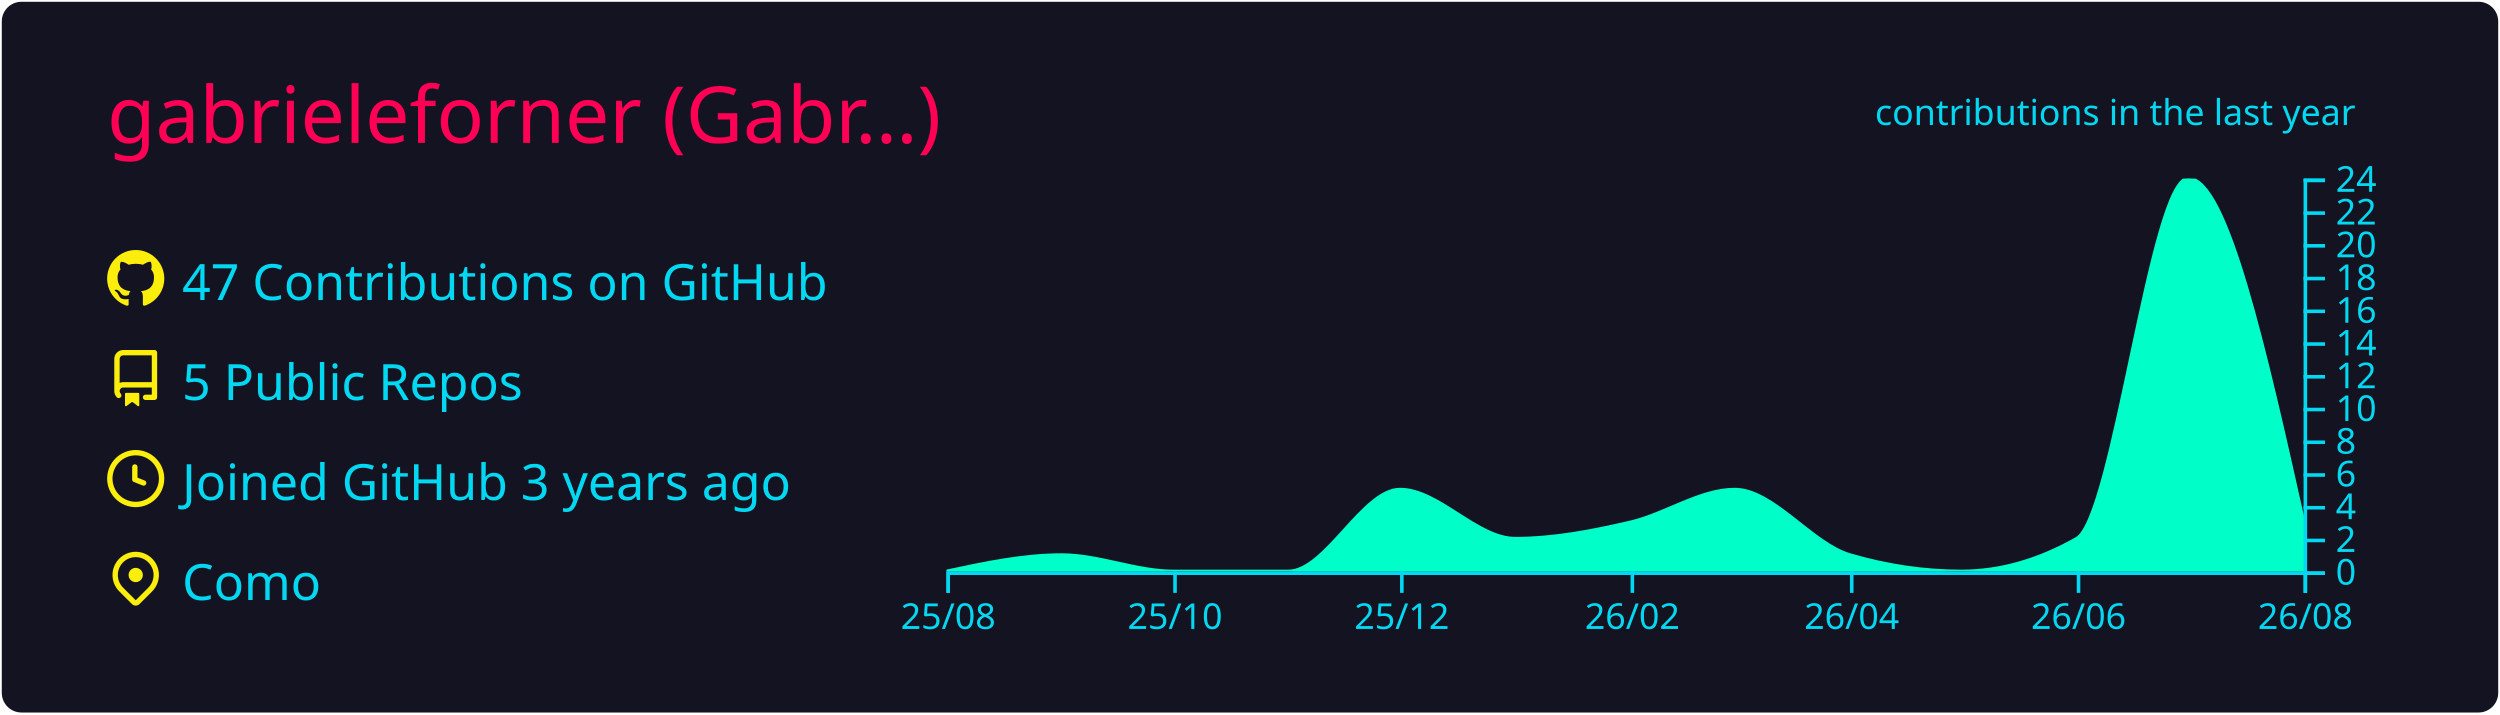
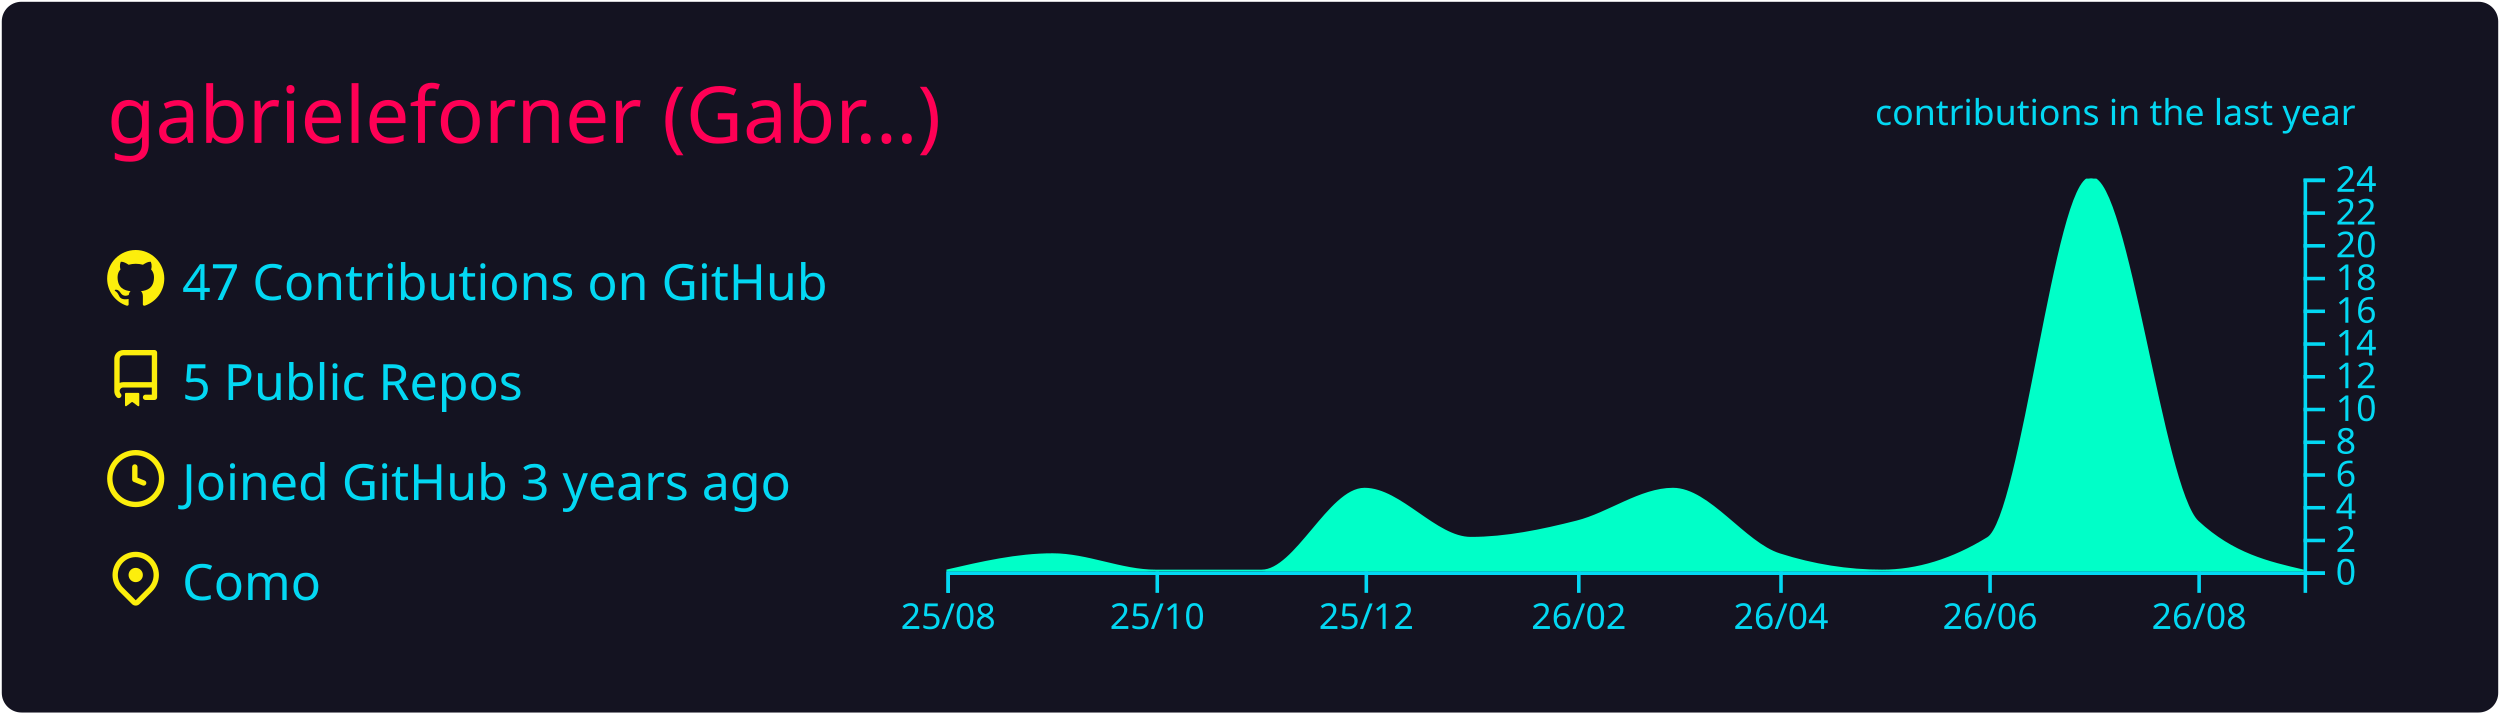
<svg xmlns="http://www.w3.org/2000/svg" width="700" height="200" viewBox="0 0 700 200">
  <style>* {
          font-family: 'Segoe UI', Ubuntu, "Helvetica Neue", Sans-Serif
        }</style>
  <g class="gpsc-root">
    <rect x="1" y="1" rx="5" ry="5" height="99%" width="99.714%" stroke="#141321" stroke-width="1" fill="#141321" stroke-opacity="1" />
    <text x="30" y="40" class="gpsc-item" style="--gpsc-i: 0; font-size: 22px; fill: #ff0055;">gabrieleforner (Gabr…)</text>
    <g transform="translate(0,40)">
      <g transform="translate(30,30)">
        <g class="gpsc-item" style="--gpsc-i: 0;">
          <g transform="translate(0,0)" width="14" height="14" fill="#fcee0c">
            <path fill-rule="evenodd" d="M8 0C3.58 0 0 3.58 0 8c0 3.54 2.29 6.53 5.47 7.59.4.07.55-.17.55-.38 0-.19-.01-.82-.01-1.49-2.01.37-2.53-.49-2.69-.94-.09-.23-.48-.94-.82-1.13-.28-.15-.68-.52-.01-.53.63-.01 1.08.58 1.23.82.72 1.21 1.87.87 2.33.66.07-.52.28-.87.51-1.07-1.78-.2-3.64-.89-3.64-3.95 0-.87.31-1.59.82-2.15-.08-.2-.36-1.02.08-2.12 0 0 .67-.21 2.2.82.64-.18 1.32-.27 2-.27.68 0 1.36.09 2 .27 1.53-1.04 2.2-.82 2.2-.82.44 1.1.16 1.92.08 2.12.51.56.82 1.27.82 2.15 0 3.07-1.87 3.75-3.65 3.95.29.25.54.73.54 1.48 0 1.07-.01 1.93-.01 2.2 0 .21.15.46.55.38A8.013 8.013 0 0016 8c0-4.42-3.58-8-8-8z" />
          </g>
        </g>
        <g class="gpsc-item" style="--gpsc-i: 1;">
          <g transform="translate(0,28)" width="14" height="14" fill="#fcee0c">
            <path fill-rule="evenodd" d="M2 2.5A2.5 2.5 0 014.5 0h8.75a.75.75 0 01.75.75v12.5a.75.75 0 01-.75.75h-2.5a.75.75 0 110-1.5h1.75v-2h-8a1 1 0 00-.714 1.7.75.75 0 01-1.072 1.05A2.495 2.495 0 012 11.5v-9zm10.5-1V9h-8c-.356 0-.694.074-1 .208V2.5a1 1 0 011-1h8zM5 12.25v3.25a.25.25 0 00.4.2l1.45-1.087a.25.25 0 01.3 0L8.6 15.7a.25.25 0 00.4-.2v-3.25a.25.25 0 00-.25-.25h-3.5a.25.25 0 00-.25.25z" />
          </g>
        </g>
        <g class="gpsc-item" style="--gpsc-i: 2;">
          <g transform="translate(0,56)" width="14" height="14" fill="#fcee0c">
            <path fill-rule="evenodd" d="M1.5 8a6.5 6.5 0 1113 0 6.5 6.5 0 01-13 0zM8 0a8 8 0 100 16A8 8 0 008 0zm.5 4.75a.75.75 0 00-1.5 0v3.5a.75.75 0 00.471.696l2.5 1a.75.75 0 00.557-1.392L8.5 7.742V4.75z" />
          </g>
        </g>
        <g class="gpsc-item" style="--gpsc-i: 3;">
          <g transform="translate(0,84)" width="14" height="14" fill="#fcee0c">
            <path fill-rule="evenodd" d="M11.536 3.464a5 5 0 010 7.072L8 14.07l-3.536-3.535a5 5 0 117.072-7.072v.001zm1.06 8.132a6.5 6.5 0 10-9.192 0l3.535 3.536a1.5 1.5 0 002.122 0l3.535-3.536zM8 9a2 2 0 100-4 2 2 0 000 4z" />
          </g>
        </g>
        <text x="21" y="14" class="gpsc-item" style="--gpsc-i: 0; fill: #03d8f3; font-size: 14px;">47 Contributions on GitHub</text>
        <text x="21" y="42" class="gpsc-item" style="--gpsc-i: 1; fill: #03d8f3; font-size: 14px;">5 Public Repos</text>
        <text x="21" y="70" class="gpsc-item" style="--gpsc-i: 2; fill: #03d8f3; font-size: 14px;">Joined GitHub 3 years ago</text>
        <text x="21" y="98" class="gpsc-item" style="--gpsc-i: 3; fill: #03d8f3; font-size: 14px;">Como</text>
      </g>
      <g color="#00ffc8" transform="translate(295,10)">
        <clipPath id="gpsc-reveal-clip">
          <rect class="gpsc-reveal" x="-30" y="0" width="410" height="110" style="--gpsc-w: 410px; --gpsc-i: 4;" />
        </clipPath>
        <g clip-path="url(#gpsc-reveal-clip)" class="gpsc-chart" style="--gpsc-i: 4;">
-           <path transform="translate(-30,0)" stroke="#00ffc8" fill="#00ffc8" opacity="1" d="M0,110C10.758,107.708,21.516,105.417,32.274,105.417C42.685,105.417,53.096,110,63.507,110C74.265,110,85.023,110,95.781,110C106.192,110,116.603,87.083,127.014,87.083C137.772,87.083,148.53,100.833,159.288,100.833C170.046,100.833,180.804,98.753,191.562,96.25C201.279,93.99,210.995,87.083,220.712,87.083C231.47,87.083,242.228,102.259,252.986,105.417C263.397,108.472,273.808,110,284.219,110C294.977,110,305.735,106.944,316.493,100.833C326.904,94.919,337.315,0,347.726,0C358.484,0,369.242,48.125,380,96.25L380,110C369.242,110,358.484,110,347.726,110C337.315,110,326.904,110,316.493,110C305.735,110,294.977,110,284.219,110C273.808,110,263.397,110,252.986,110C242.228,110,231.47,110,220.712,110C210.995,110,201.279,110,191.562,110C180.804,110,170.046,110,159.288,110C148.53,110,137.772,110,127.014,110C116.603,110,106.192,110,95.781,110C85.023,110,74.265,110,63.507,110C53.096,110,42.685,110,32.274,110C21.516,110,10.758,110,0,110Z" />
+           <path transform="translate(-30,0)" stroke="#00ffc8" fill="#00ffc8" opacity="1" d="M0,110C9.916,107.708,19.832,105.417,29.747,105.417C39.343,105.417,48.939,110,58.535,110C68.451,110,78.367,110,88.283,110C97.879,110,107.475,87.083,117.071,87.083C126.987,87.083,136.902,100.833,146.818,100.833C156.734,100.833,166.65,98.753,176.566,96.25C185.522,93.99,194.478,87.083,203.434,87.083C213.35,87.083,223.266,102.259,233.182,105.417C242.778,108.472,252.374,110,261.97,110C271.886,110,281.801,106.944,291.717,100.833C301.313,94.919,310.909,0,320.505,0C330.421,0,340.337,87.083,350.253,96.25C360.168,105.417,370.084,107.708,380,110L380,110C370.084,110,360.168,110,350.253,110C340.337,110,330.421,110,320.505,110C310.909,110,301.313,110,291.717,110C281.801,110,271.886,110,261.97,110C252.374,110,242.778,110,233.182,110C223.266,110,213.35,110,203.434,110C194.478,110,185.522,110,176.566,110C166.65,110,156.734,110,146.818,110C136.902,110,126.987,110,117.071,110C107.475,110,97.879,110,88.283,110C78.367,110,68.451,110,58.535,110C48.939,110,39.343,110,29.747,110C19.832,110,9.916,110,0,110Z" />
        </g>
        <g color="#03d8f3" transform="translate(-30,110)" fill="none" font-size="10" font-family="sans-serif" text-anchor="middle">
          <path class="domain" stroke="currentColor" d="M0.5,6V0.5H380.5V6" />
          <g class="tick" opacity="1" transform="translate(0.5,0)">
            <line stroke="currentColor" y2="6" />
            <text fill="currentColor" y="9" dy="0.71em">25/08</text>
          </g>
-           <g class="tick" opacity="1" transform="translate(64.00685,0)">
+           <g class="tick" opacity="1" transform="translate(59.03535,0)">
            <line stroke="currentColor" y2="6" />
            <text fill="currentColor" y="9" dy="0.71em">25/10</text>
          </g>
-           <g class="tick" opacity="1" transform="translate(127.5137,0)">
+           <g class="tick" opacity="1" transform="translate(117.5707,0)">
            <line stroke="currentColor" y2="6" />
            <text fill="currentColor" y="9" dy="0.71em">25/12</text>
          </g>
-           <g class="tick" opacity="1" transform="translate(192.0616,0)">
+           <g class="tick" opacity="1" transform="translate(177.0657,0)">
            <line stroke="currentColor" y2="6" />
            <text fill="currentColor" y="9" dy="0.71em">26/02</text>
          </g>
-           <g class="tick" opacity="1" transform="translate(253.4863,0)">
+           <g class="tick" opacity="1" transform="translate(233.6818,0)">
            <line stroke="currentColor" y2="6" />
            <text fill="currentColor" y="9" dy="0.71em">26/04</text>
          </g>
-           <g class="tick" opacity="1" transform="translate(316.9932,0)">
+           <g class="tick" opacity="1" transform="translate(292.2172,0)">
            <line stroke="currentColor" y2="6" />
            <text fill="currentColor" y="9" dy="0.71em">26/06</text>
          </g>
-           <g class="tick" opacity="1" transform="translate(380.5,0)">
+           <g class="tick" opacity="1" transform="translate(350.7525,0)">
            <line stroke="currentColor" y2="6" />
            <text fill="currentColor" y="9" dy="0.71em">26/08</text>
          </g>
        </g>
        <g color="#03d8f3" transform="translate(350,0)" fill="none" font-size="10" font-family="sans-serif" text-anchor="start">
          <path class="domain" stroke="currentColor" d="M6,110.5H0.5V0.5H6" />
          <g class="tick" opacity="1" transform="translate(0,110.5)">
            <line stroke="currentColor" x2="6" />
            <text fill="currentColor" x="9" dy="0.32em">0</text>
          </g>
          <g class="tick" opacity="1" transform="translate(0,101.3333)">
            <line stroke="currentColor" x2="6" />
            <text fill="currentColor" x="9" dy="0.32em">2</text>
          </g>
          <g class="tick" opacity="1" transform="translate(0,92.16667)">
            <line stroke="currentColor" x2="6" />
            <text fill="currentColor" x="9" dy="0.32em">4</text>
          </g>
          <g class="tick" opacity="1" transform="translate(0,83)">
            <line stroke="currentColor" x2="6" />
            <text fill="currentColor" x="9" dy="0.32em">6</text>
          </g>
          <g class="tick" opacity="1" transform="translate(0,73.83333)">
            <line stroke="currentColor" x2="6" />
            <text fill="currentColor" x="9" dy="0.32em">8</text>
          </g>
          <g class="tick" opacity="1" transform="translate(0,64.66667)">
            <line stroke="currentColor" x2="6" />
            <text fill="currentColor" x="9" dy="0.32em">10</text>
          </g>
          <g class="tick" opacity="1" transform="translate(0,55.5)">
            <line stroke="currentColor" x2="6" />
            <text fill="currentColor" x="9" dy="0.32em">12</text>
          </g>
          <g class="tick" opacity="1" transform="translate(0,46.33333)">
            <line stroke="currentColor" x2="6" />
            <text fill="currentColor" x="9" dy="0.32em">14</text>
          </g>
          <g class="tick" opacity="1" transform="translate(0,37.16667)">
            <line stroke="currentColor" x2="6" />
            <text fill="currentColor" x="9" dy="0.32em">16</text>
          </g>
          <g class="tick" opacity="1" transform="translate(0,28)">
            <line stroke="currentColor" x2="6" />
            <text fill="currentColor" x="9" dy="0.32em">18</text>
          </g>
          <g class="tick" opacity="1" transform="translate(0,18.83333)">
            <line stroke="currentColor" x2="6" />
            <text fill="currentColor" x="9" dy="0.32em">20</text>
          </g>
          <g class="tick" opacity="1" transform="translate(0,9.666667)">
            <line stroke="currentColor" x2="6" />
            <text fill="currentColor" x="9" dy="0.32em">22</text>
          </g>
          <g class="tick" opacity="1" transform="translate(0,0.5)">
            <line stroke="currentColor" x2="6" />
            <text fill="currentColor" x="9" dy="0.32em">24</text>
          </g>
        </g>
        <g>
          <text y="-15" x="230" style="fill: #03d8f3; font-size: 10px;">contributions in the last year</text>
        </g>
      </g>
    </g>
  </g>
</svg>
